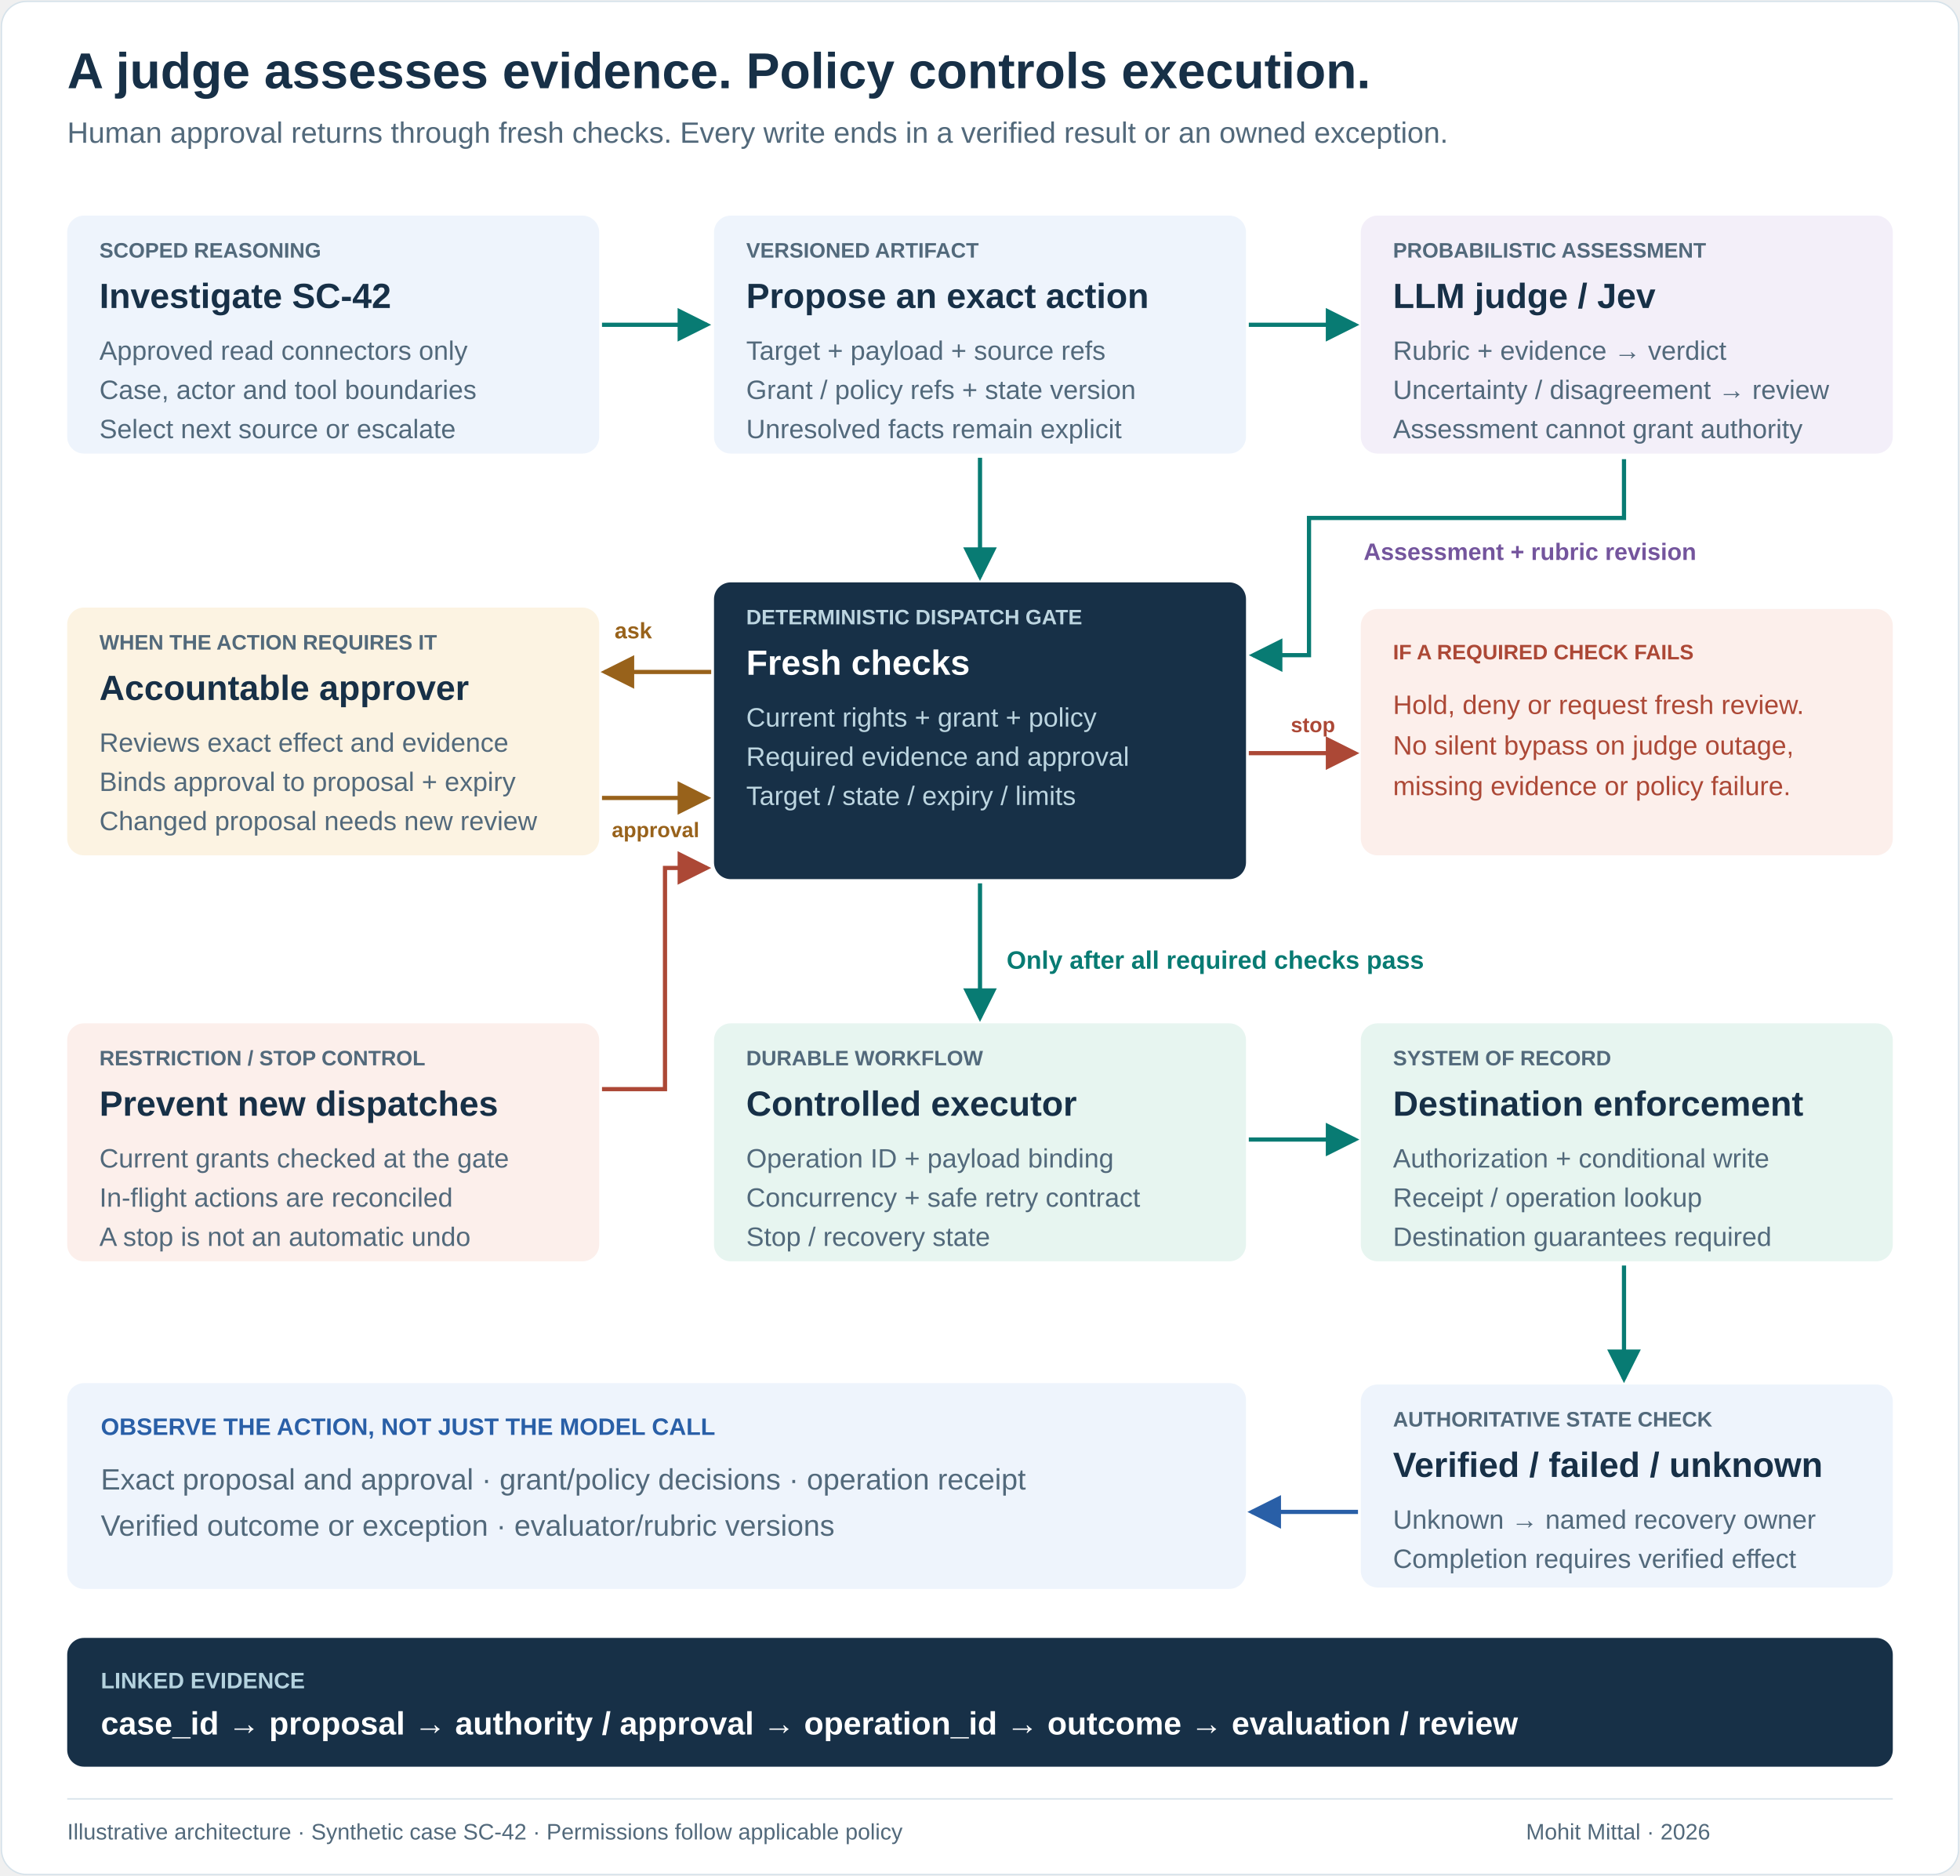
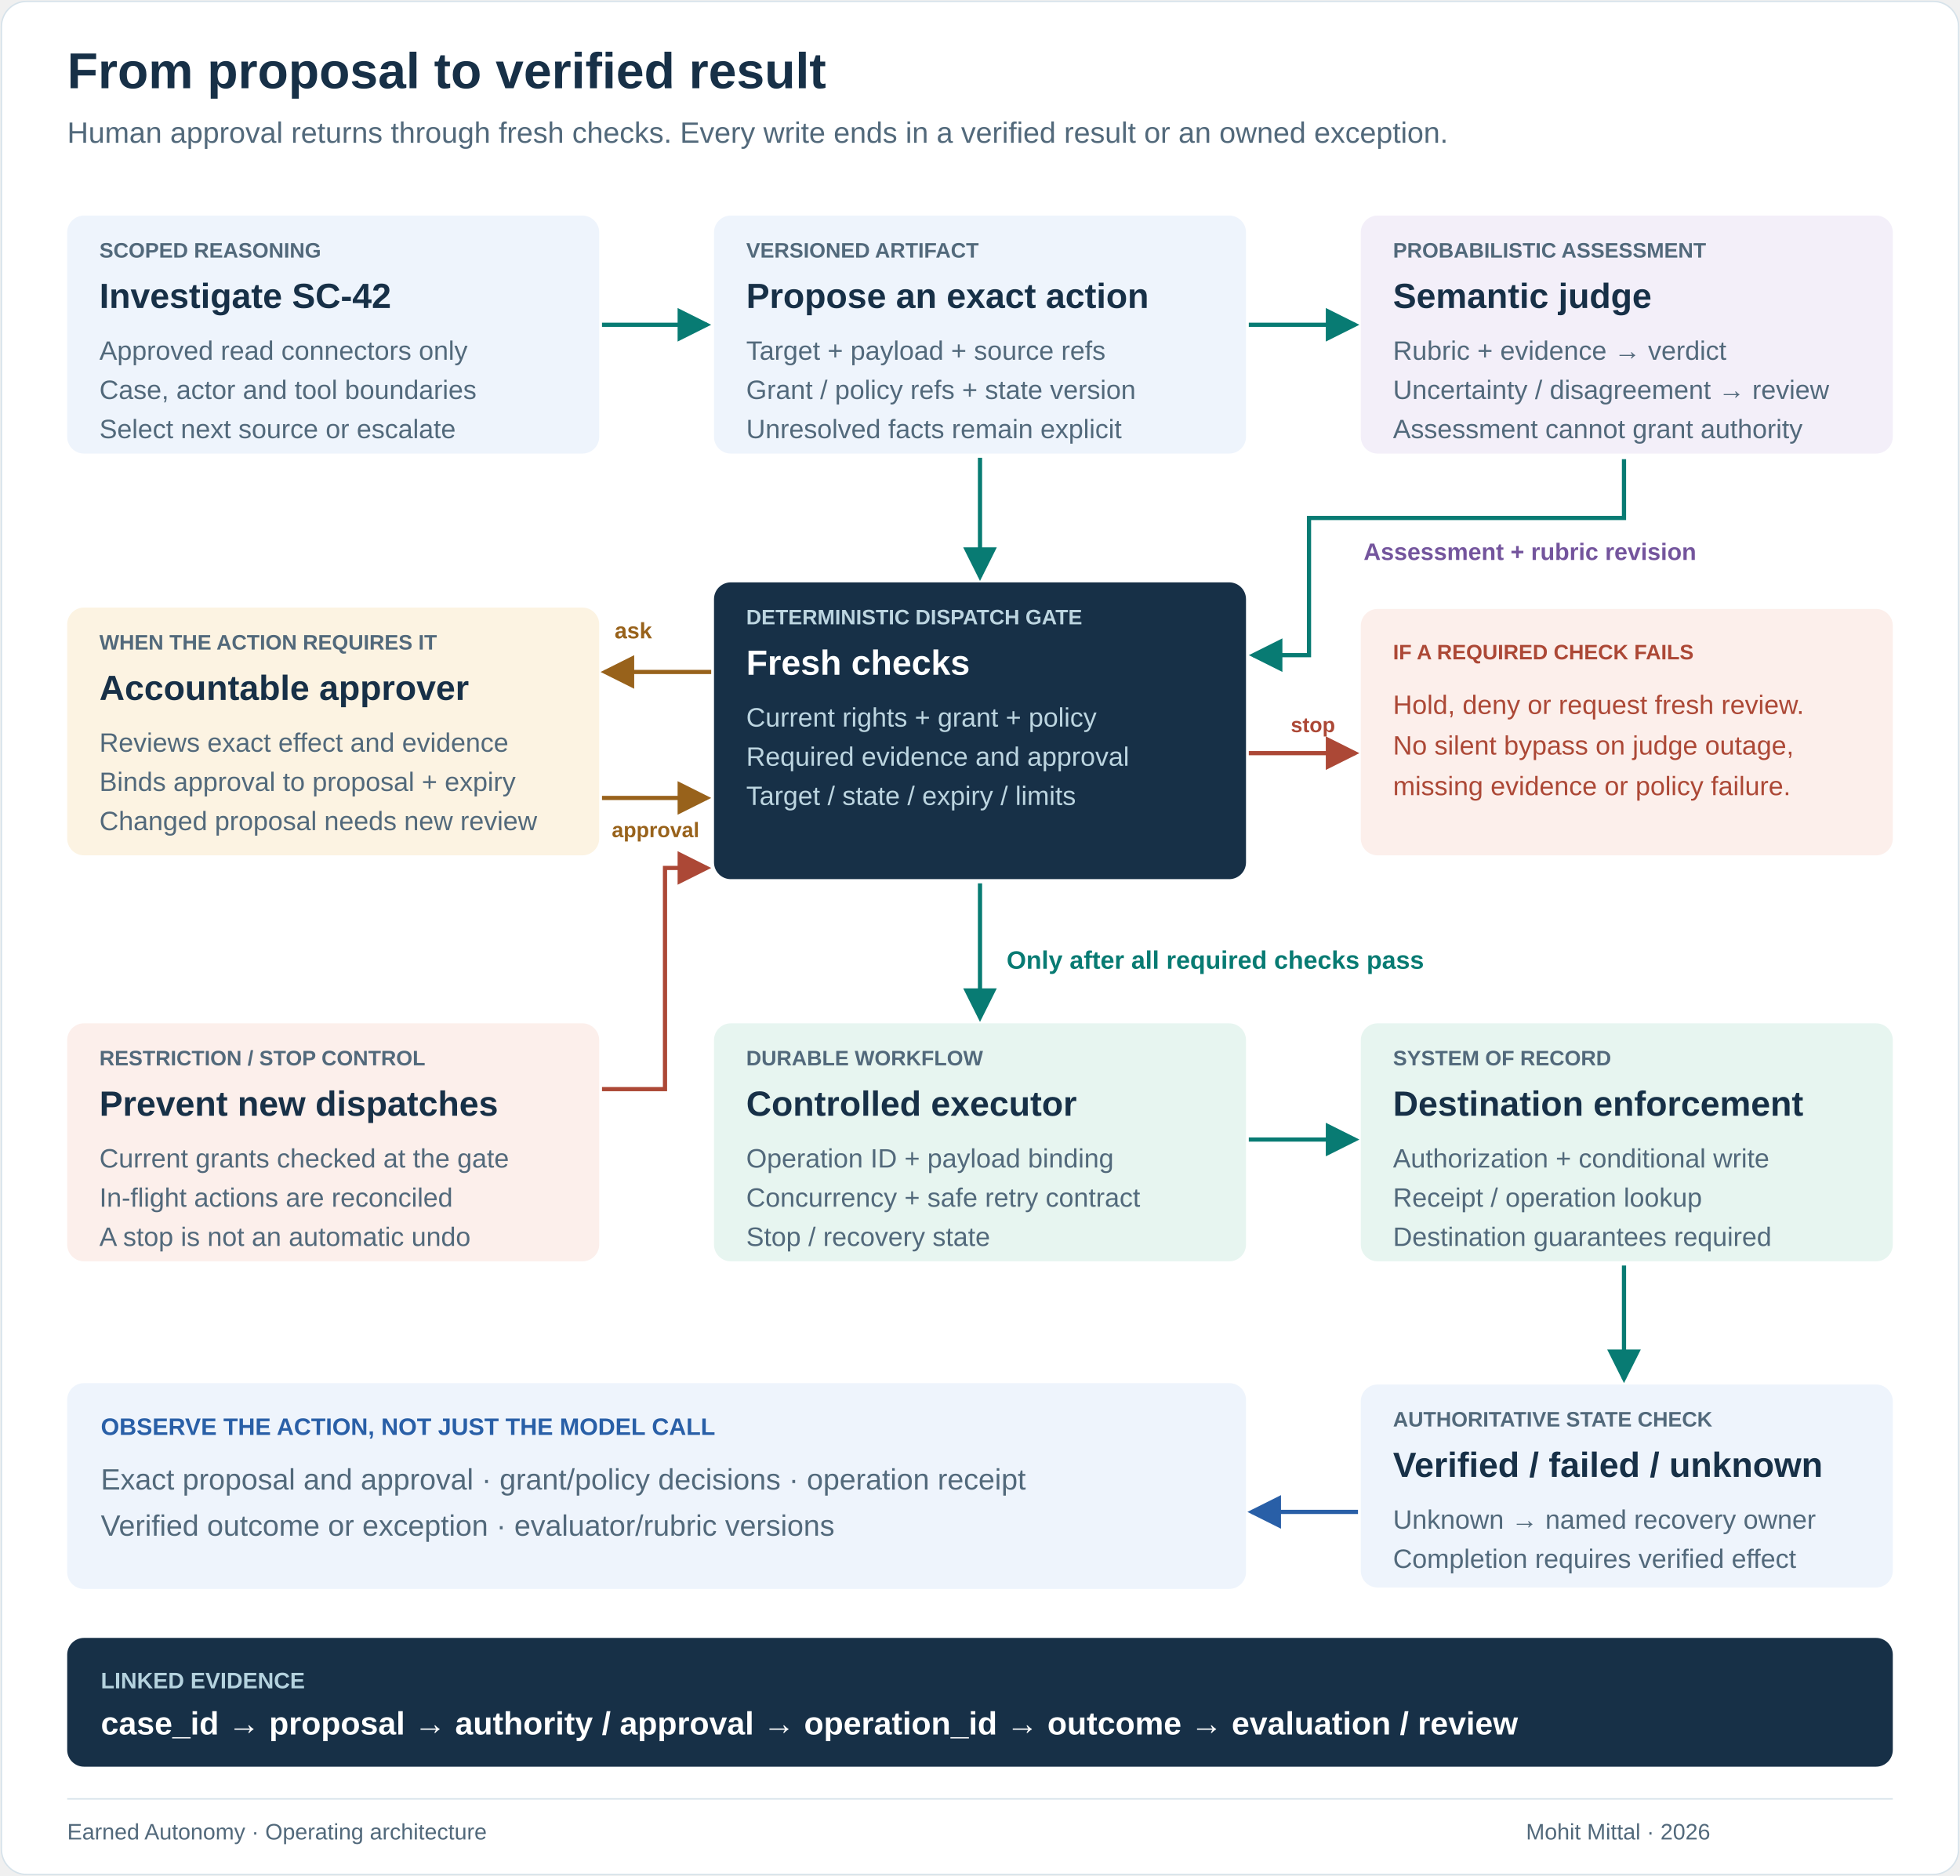
<svg xmlns="http://www.w3.org/2000/svg" width="1400" height="1340" viewBox="0 0 1400 1340" font-family="Segoe UI,Arial,sans-serif">
  <defs>
    <marker id="ateal" markerWidth="8" markerHeight="8" refX="7" refY="4" orient="auto">
      <path d="M0 0 L8 4 L0 8" fill="#087B73" />
    </marker>
    <marker id="ablue" markerWidth="8" markerHeight="8" refX="7" refY="4" orient="auto">
      <path d="M0 0 L8 4 L0 8" fill="#295FA7" />
    </marker>
    <marker id="ared" markerWidth="8" markerHeight="8" refX="7" refY="4" orient="auto">
      <path d="M0 0 L8 4 L0 8" fill="#AC4836" />
    </marker>
    <marker id="aamber" markerWidth="8" markerHeight="8" refX="7" refY="4" orient="auto">
      <path d="M0 0 L8 4 L0 8" fill="#98621B" />
    </marker>
  </defs>
  <rect x="1" y="1" width="1398" height="1338" rx="18" fill="white" stroke="#D6E2EA" />
-   <text x="48" y="63" font-size="36" fill="#173047" font-weight="700">A judge assesses evidence. Policy controls execution.</text>
+   <text x="48" y="63" font-size="36" fill="#173047" font-weight="700">From proposal to verified result</text>
  <text x="48" y="102" font-size="21" fill="#52697B" font-weight="400">Human approval returns through fresh checks. Every write ends in a verified result or an owned exception.</text>
  <rect x="48" y="154" width="380" height="170" rx="12" fill="#EEF4FC" stroke="none" />
  <text x="71" y="184" font-size="15" fill="#52697B" font-weight="700">SCOPED REASONING</text>
  <text x="71" y="220" font-size="25" fill="#173047" font-weight="700">Investigate SC-42</text>
  <text x="71" y="257" font-size="19" fill="#52697B" font-weight="400">Approved read connectors only</text>
  <text x="71" y="285" font-size="19" fill="#52697B" font-weight="400">Case, actor and tool boundaries</text>
  <text x="71" y="313" font-size="19" fill="#52697B" font-weight="400">Select next source or escalate</text>
  <rect x="510" y="154" width="380" height="170" rx="12" fill="#EEF4FC" stroke="none" />
  <text x="533" y="184" font-size="15" fill="#52697B" font-weight="700">VERSIONED ARTIFACT</text>
  <text x="533" y="220" font-size="25" fill="#173047" font-weight="700">Propose an exact action</text>
  <text x="533" y="257" font-size="19" fill="#52697B" font-weight="400">Target + payload + source refs</text>
  <text x="533" y="285" font-size="19" fill="#52697B" font-weight="400">Grant / policy refs + state version</text>
  <text x="533" y="313" font-size="19" fill="#52697B" font-weight="400">Unresolved facts remain explicit</text>
  <rect x="972" y="154" width="380" height="170" rx="12" fill="#F3EFF9" stroke="none" />
  <text x="995" y="184" font-size="15" fill="#52697B" font-weight="700">PROBABILISTIC ASSESSMENT</text>
-   <text x="995" y="220" font-size="25" fill="#173047" font-weight="700">LLM judge / Jev</text>
+   <text x="995" y="220" font-size="25" fill="#173047" font-weight="700">Semantic judge</text>
  <text x="995" y="257" font-size="19" fill="#52697B" font-weight="400">Rubric + evidence → verdict</text>
  <text x="995" y="285" font-size="19" fill="#52697B" font-weight="400">Uncertainty / disagreement → review</text>
  <text x="995" y="313" font-size="19" fill="#52697B" font-weight="400">Assessment cannot grant authority</text>
  <path d="M430 232 H505" fill="none" stroke="#087B73" stroke-width="3" marker-end="url(#ateal)" />
  <path d="M892 232 H968" fill="none" stroke="#087B73" stroke-width="3" marker-end="url(#ateal)" />
  <path d="M700 327 V412" fill="none" stroke="#087B73" stroke-width="3" marker-end="url(#ateal)" />
  <path d="M1160 328 V370 H935 V468 H895" fill="none" stroke="#087B73" stroke-width="3" marker-end="url(#ateal)" />
  <text x="974" y="400" font-size="17" fill="#74559D" font-weight="600">Assessment + rubric revision</text>
  <rect x="48" y="434" width="380" height="177" rx="12" fill="#FCF3E2" stroke="none" />
  <text x="71" y="464" font-size="15" fill="#52697B" font-weight="700">WHEN THE ACTION REQUIRES IT</text>
  <text x="71" y="500" font-size="25" fill="#173047" font-weight="700">Accountable approver</text>
  <text x="71" y="537" font-size="19" fill="#52697B" font-weight="400">Reviews exact effect and evidence</text>
  <text x="71" y="565" font-size="19" fill="#52697B" font-weight="400">Binds approval to proposal + expiry</text>
  <text x="71" y="593" font-size="19" fill="#52697B" font-weight="400">Changed proposal needs new review</text>
  <rect x="510" y="416" width="380" height="212" rx="12" fill="#173047" stroke="none" />
  <text x="533" y="446" font-size="15" fill="#BCD5E0" font-weight="700">DETERMINISTIC DISPATCH GATE</text>
  <text x="533" y="482" font-size="25" fill="white" font-weight="700">Fresh checks</text>
  <text x="533" y="519" font-size="19" fill="#BCD5E0" font-weight="400">Current rights + grant + policy</text>
  <text x="533" y="547" font-size="19" fill="#BCD5E0" font-weight="400">Required evidence and approval</text>
  <text x="533" y="575" font-size="19" fill="#BCD5E0" font-weight="400">Target / state / expiry / limits</text>
  <path d="M508 480 H432" fill="none" stroke="#98621B" stroke-width="3" marker-end="url(#aamber)" />
  <text x="439" y="456" font-size="16" fill="#98621B" font-weight="700">ask</text>
  <path d="M430 570 H505" fill="none" stroke="#98621B" stroke-width="3" marker-end="url(#aamber)" />
  <text x="437" y="598" font-size="15" fill="#98621B" font-weight="700">approval</text>
  <rect x="972" y="435" width="380" height="176" rx="12" fill="#FCEFEB" stroke="none" />
  <text x="995" y="471" font-size="15" fill="#AC4836" font-weight="700">IF A REQUIRED CHECK FAILS</text>
  <text x="995" y="510" font-size="19" fill="#AC4836" font-weight="400">Hold, deny or request fresh review.</text>
  <text x="995" y="539" font-size="19" fill="#AC4836" font-weight="400">No silent bypass on judge outage,</text>
  <text x="995" y="568" font-size="19" fill="#AC4836" font-weight="400">missing evidence or policy failure.</text>
  <path d="M892 538 H968" fill="none" stroke="#AC4836" stroke-width="3" marker-end="url(#ared)" />
  <text x="922" y="523" font-size="15" fill="#AC4836" font-weight="700">stop</text>
  <path d="M700 631 V727" fill="none" stroke="#087B73" stroke-width="3" marker-end="url(#ateal)" />
  <text x="719" y="692" font-size="18" fill="#087B73" font-weight="600">Only after all required checks pass</text>
  <rect x="510" y="731" width="380" height="170" rx="12" fill="#E7F5F0" stroke="none" />
  <text x="533" y="761" font-size="15" fill="#52697B" font-weight="700">DURABLE WORKFLOW</text>
  <text x="533" y="797" font-size="25" fill="#173047" font-weight="700">Controlled executor</text>
  <text x="533" y="834" font-size="19" fill="#52697B" font-weight="400">Operation ID + payload binding</text>
  <text x="533" y="862" font-size="19" fill="#52697B" font-weight="400">Concurrency + safe retry contract</text>
  <text x="533" y="890" font-size="19" fill="#52697B" font-weight="400">Stop / recovery state</text>
  <rect x="972" y="731" width="380" height="170" rx="12" fill="#E7F5F0" stroke="none" />
  <text x="995" y="761" font-size="15" fill="#52697B" font-weight="700">SYSTEM OF RECORD</text>
  <text x="995" y="797" font-size="25" fill="#173047" font-weight="700">Destination enforcement</text>
  <text x="995" y="834" font-size="19" fill="#52697B" font-weight="400">Authorization + conditional write</text>
  <text x="995" y="862" font-size="19" fill="#52697B" font-weight="400">Receipt / operation lookup</text>
  <text x="995" y="890" font-size="19" fill="#52697B" font-weight="400">Destination guarantees required</text>
  <path d="M892 814 H968" fill="none" stroke="#087B73" stroke-width="3" marker-end="url(#ateal)" />
  <rect x="48" y="731" width="380" height="170" rx="12" fill="#FCEFEB" stroke="none" />
  <text x="71" y="761" font-size="15" fill="#52697B" font-weight="700">RESTRICTION / STOP CONTROL</text>
  <text x="71" y="797" font-size="25" fill="#173047" font-weight="700">Prevent new dispatches</text>
  <text x="71" y="834" font-size="19" fill="#52697B" font-weight="400">Current grants checked at the gate</text>
  <text x="71" y="862" font-size="19" fill="#52697B" font-weight="400">In-flight actions are reconciled</text>
  <text x="71" y="890" font-size="19" fill="#52697B" font-weight="400">A stop is not an automatic undo</text>
  <path d="M430 778 H475 V620 H505" fill="none" stroke="#AC4836" stroke-width="3" marker-end="url(#ared)" />
  <rect x="972" y="989" width="380" height="145" rx="12" fill="#EEF4FC" stroke="none" />
  <text x="995" y="1019" font-size="15" fill="#52697B" font-weight="700">AUTHORITATIVE STATE CHECK</text>
  <text x="995" y="1055" font-size="25" fill="#173047" font-weight="700">Verified / failed / unknown</text>
  <text x="995" y="1092" font-size="19" fill="#52697B" font-weight="400">Unknown → named recovery owner</text>
  <text x="995" y="1120" font-size="19" fill="#52697B" font-weight="400">Completion requires verified effect</text>
  <path d="M1160 904 V985" fill="none" stroke="#087B73" stroke-width="3" marker-end="url(#ateal)" />
  <rect x="48" y="988" width="842" height="147" rx="12" fill="#EEF4FC" stroke="none" />
  <text x="72" y="1025" font-size="17" fill="#295FA7" font-weight="700">OBSERVE THE ACTION, NOT JUST THE MODEL CALL</text>
  <text x="72" y="1064" font-size="21" fill="#52697B" font-weight="400">Exact proposal and approval · grant/policy decisions · operation receipt</text>
  <text x="72" y="1097" font-size="21" fill="#52697B" font-weight="400">Verified outcome or exception · evaluator/rubric versions</text>
  <path d="M970 1080 H894" fill="none" stroke="#295FA7" stroke-width="3" marker-end="url(#ablue)" />
  <rect x="48" y="1170" width="1304" height="92" rx="12" fill="#173047" stroke="none" />
  <text x="72" y="1206" font-size="16" fill="#B5D3DF" font-weight="700">LINKED EVIDENCE</text>
  <text x="72" y="1239" font-size="23" fill="white" font-weight="600">case_id → proposal → authority / approval → operation_id → outcome → evaluation / review</text>
  <path d="M48 1285 H1352" stroke="#D6E2EA" />
-   <text x="48" y="1314" font-size="16" fill="#52697B" font-weight="400">Illustrative architecture · Synthetic case SC-42 · Permissions follow applicable policy</text>
+   <text x="48" y="1314" font-size="16" fill="#52697B" font-weight="400">Earned Autonomy · Operating architecture</text>
  <text x="1090" y="1314" font-size="16" fill="#52697B" font-weight="400">Mohit Mittal · 2026</text>
</svg>
